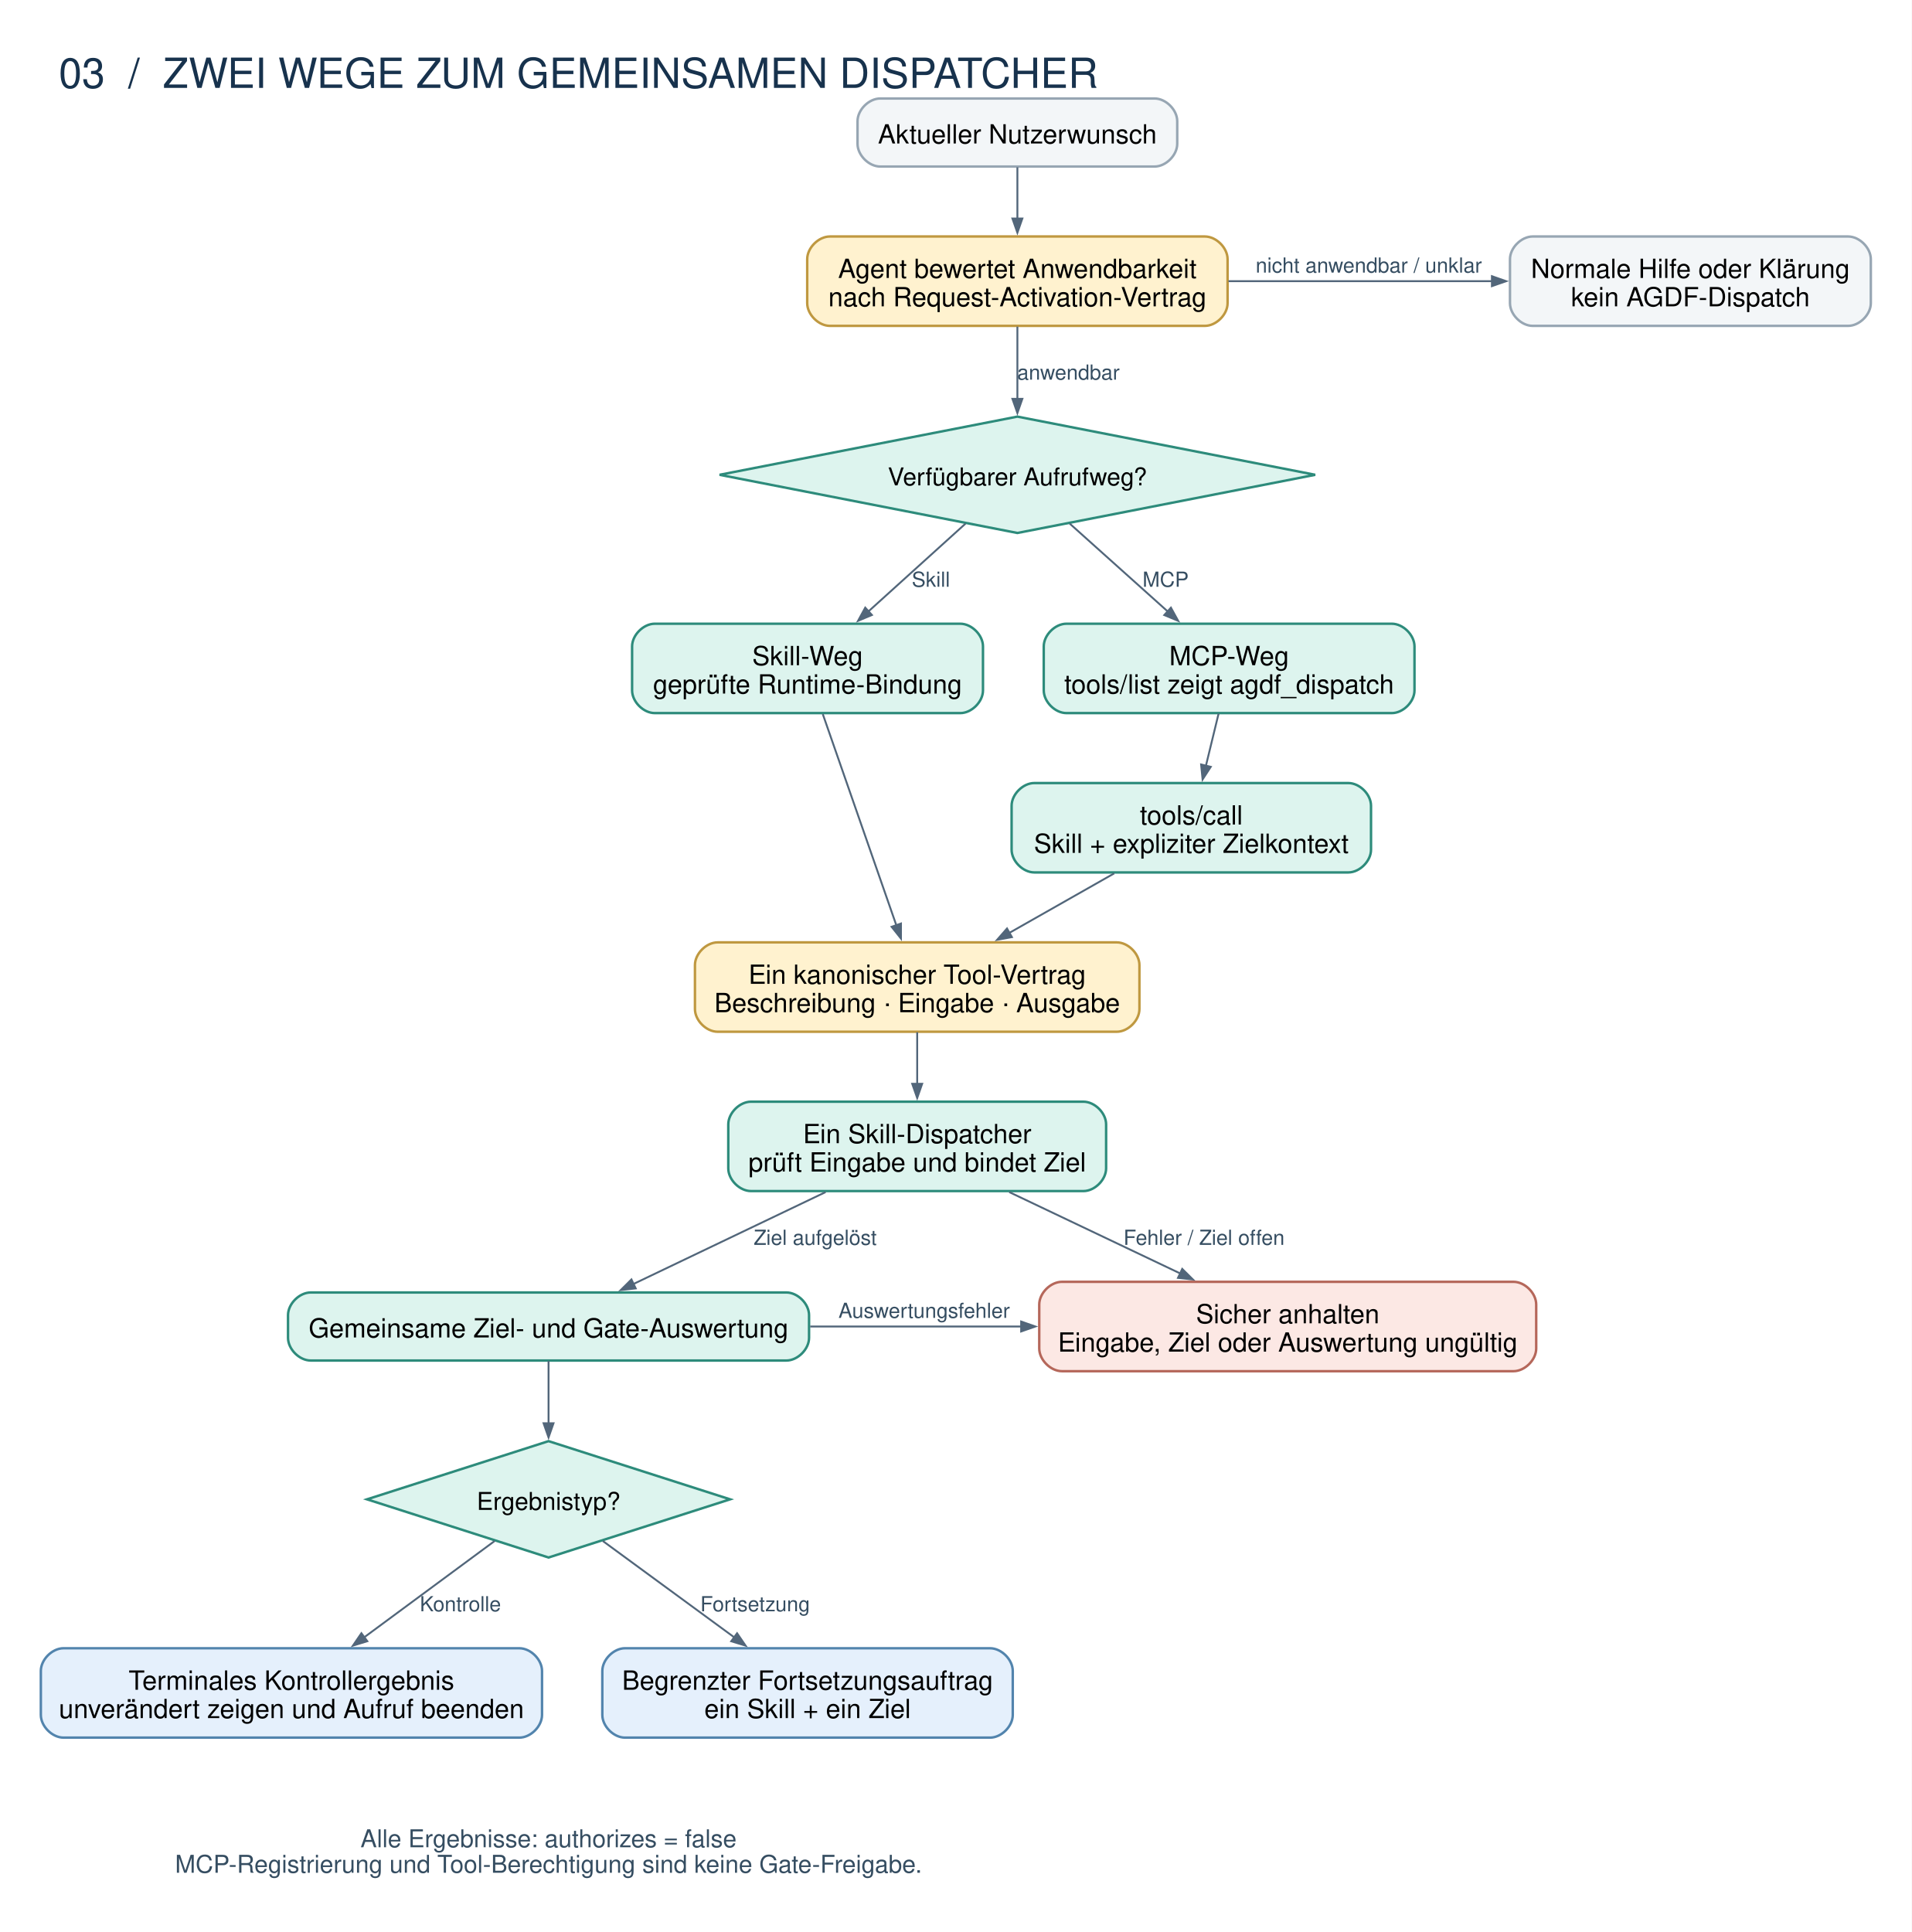
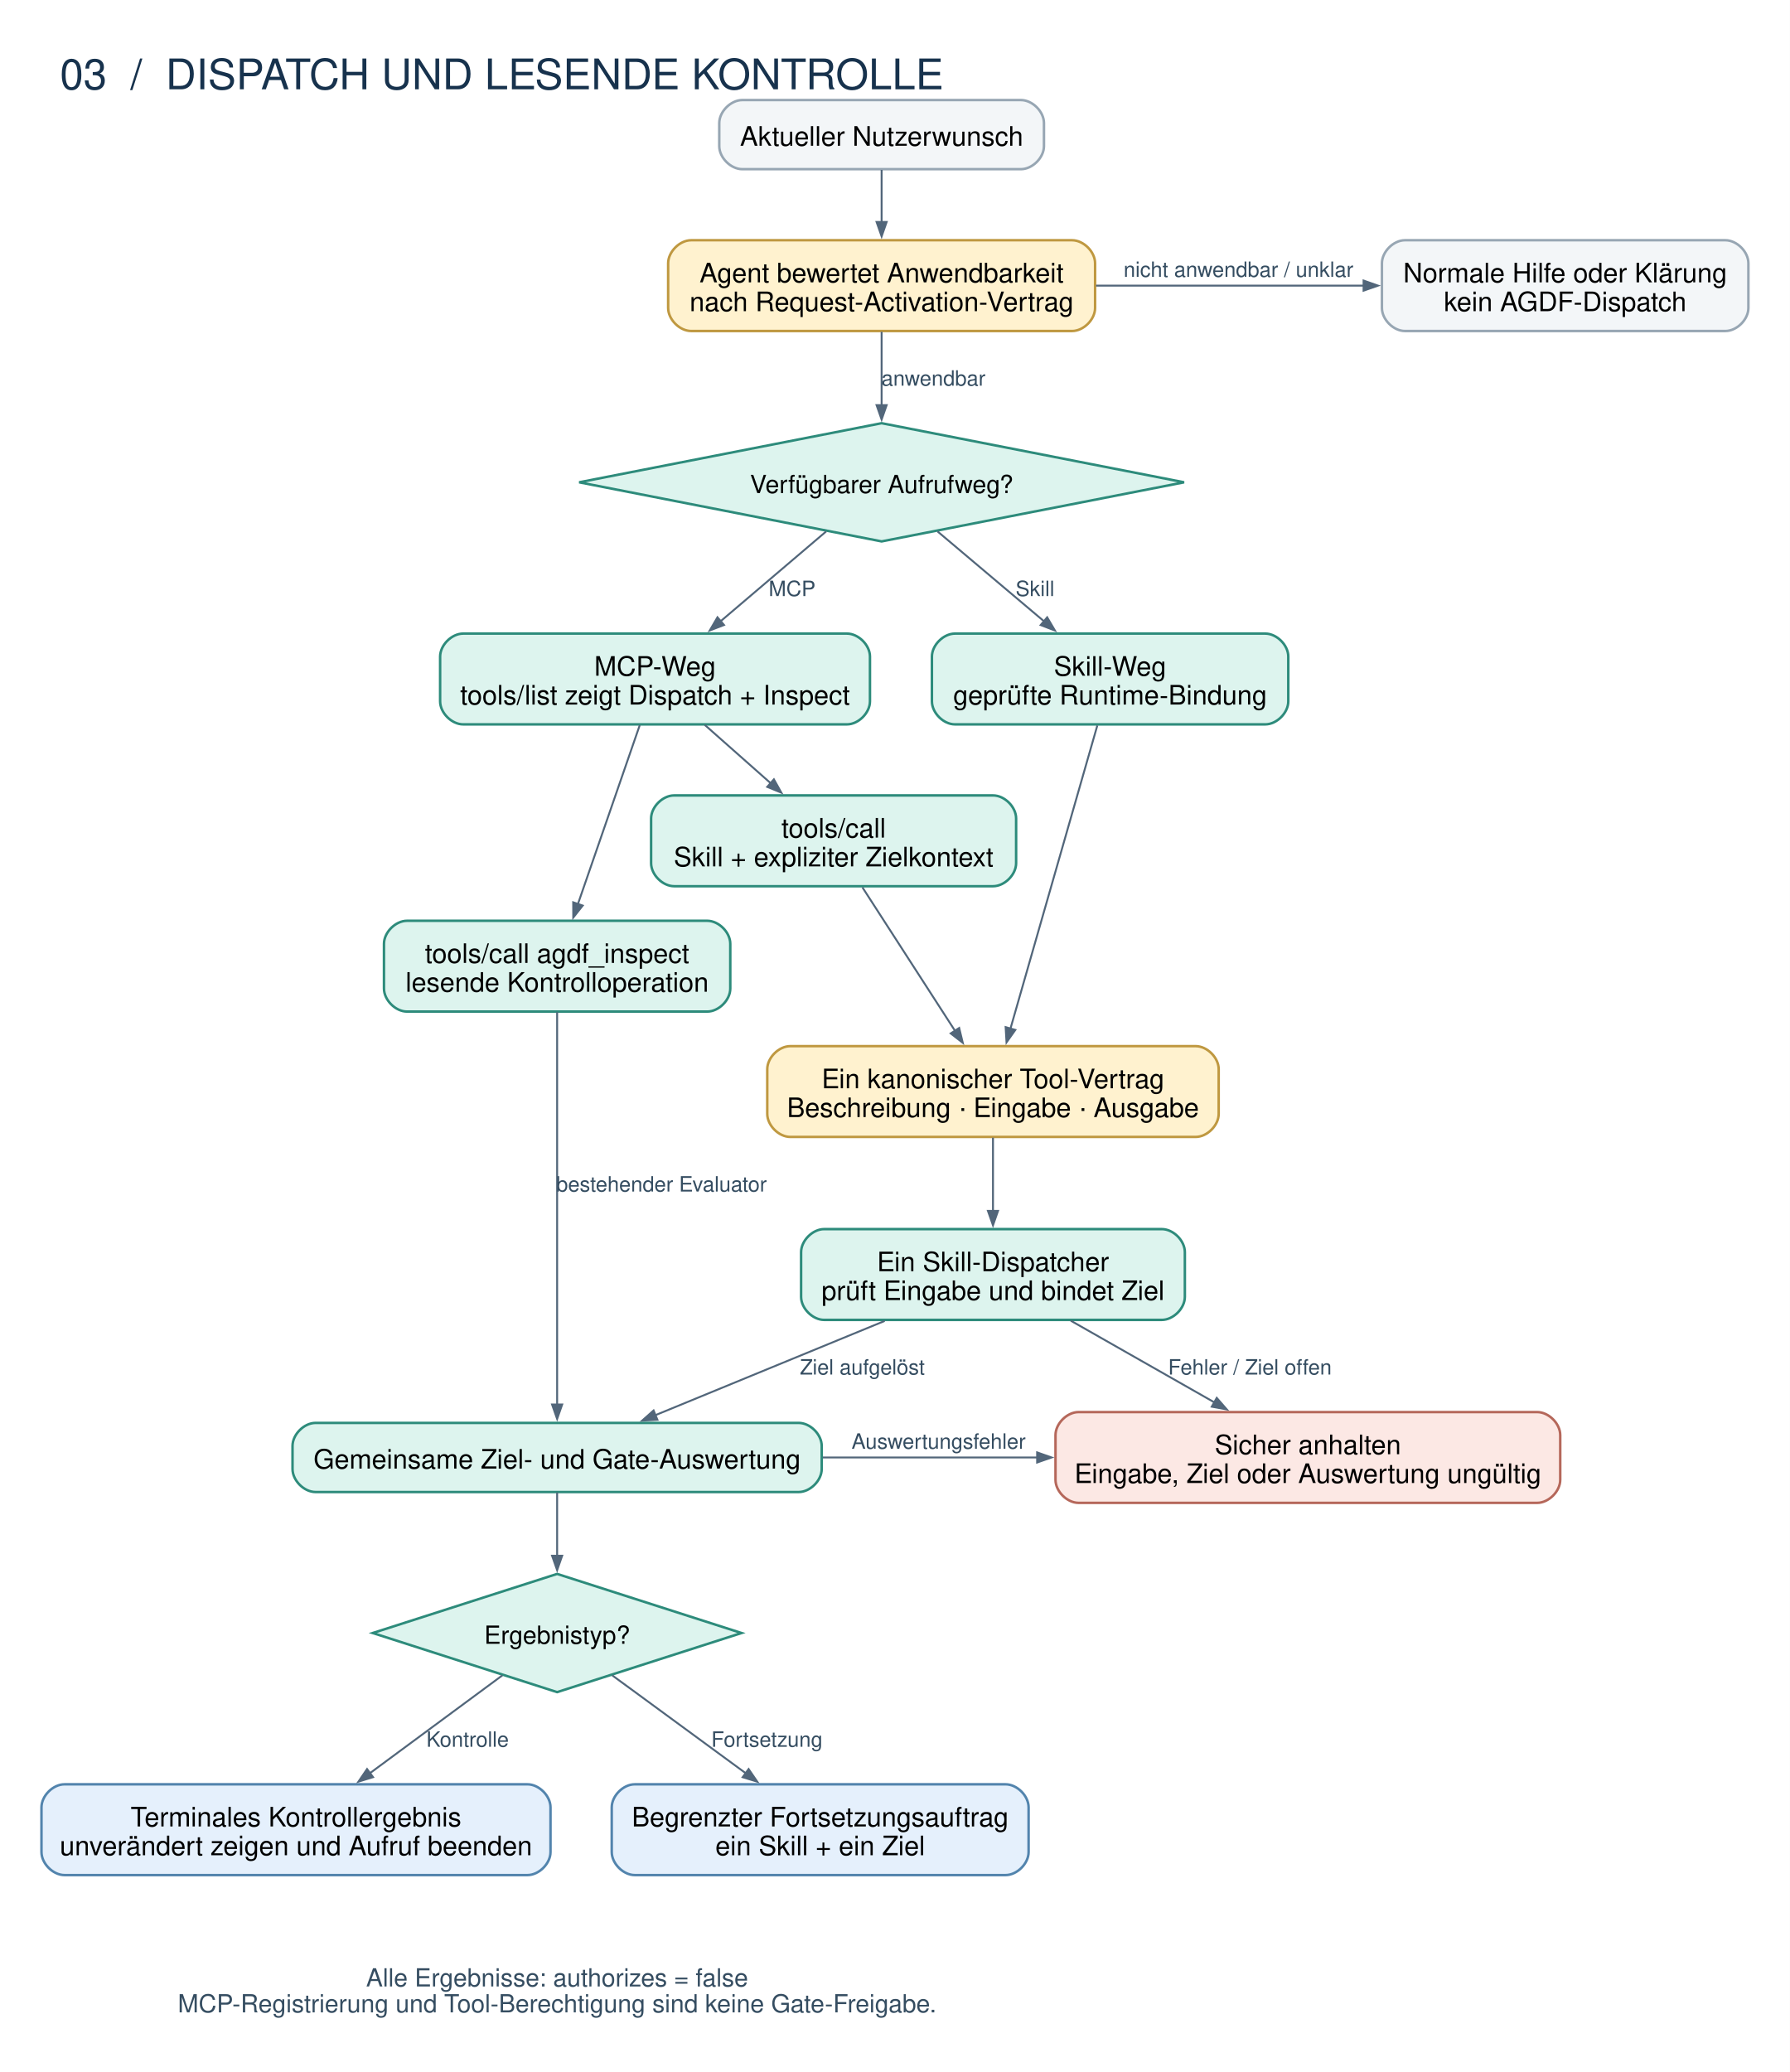
- <svg xmlns="http://www.w3.org/2000/svg" width="1011pt" height="1022pt" viewBox="0.00 0.00 1011.00 1022.00">
-   <g id="graph0" class="graph" transform="scale(1 1) rotate(0) translate(21.6 1000.46)">
-     <polygon fill="white" stroke="none" points="-21.6,21.6 -21.6,-1000.46 989.59,-1000.46 989.59,21.6 -21.6,21.6" />
-     <text xml:space="preserve" text-anchor="middle" x="284.38" y="-953.96" font-family="Helvetica,sans-Serif" font-size="22.00" fill="#17324d">03  /  ZWEI WEGE ZUM GEMEINSAMEN DISPATCHER</text>
+ <svg xmlns="http://www.w3.org/2000/svg" width="932pt" height="1079pt" viewBox="0.00 0.00 932.00 1079.00">
+   <g id="graph0" class="graph" transform="scale(1 1) rotate(0) translate(21.6 1057.74)">
+     <polygon fill="white" stroke="none" points="-21.6,21.6 -21.6,-1057.74 910.59,-1057.74 910.59,21.6 -21.6,21.6" />
+     <text xml:space="preserve" text-anchor="middle" x="239.75" y="-1011.24" font-family="Helvetica,sans-Serif" font-size="22.00" fill="#17324d">03  /  DISPATCH UND LESENDE KONTROLLE</text>
    <g id="node1" class="node">
-       <path fill="#f3f6f8" stroke="#97a6b3" stroke-width="1.3" d="M589.11,-948.36C589.11,-948.36 444,-948.36 444,-948.36 438,-948.36 432,-942.36 432,-936.36 432,-936.36 432,-924.36 432,-924.36 432,-918.36 438,-912.36 444,-912.36 444,-912.36 589.11,-912.36 589.11,-912.36 595.11,-912.36 601.11,-918.36 601.11,-924.36 601.11,-924.36 601.11,-936.36 601.11,-936.36 601.11,-942.36 595.11,-948.36 589.11,-948.36" />
-       <text xml:space="preserve" text-anchor="middle" x="516.56" y="-924.56" font-family="Helvetica,sans-Serif" font-size="14.00">Aktueller Nutzerwunsch</text>
+       <path fill="#f3f6f8" stroke="#97a6b3" stroke-width="1.3" d="M510.11,-1005.64C510.11,-1005.64 365,-1005.64 365,-1005.64 359,-1005.64 353,-999.64 353,-993.64 353,-993.64 353,-981.64 353,-981.64 353,-975.64 359,-969.64 365,-969.64 365,-969.64 510.11,-969.64 510.11,-969.64 516.11,-969.64 522.11,-975.64 522.11,-981.64 522.11,-981.64 522.11,-993.64 522.11,-993.64 522.11,-999.64 516.11,-1005.64 510.11,-1005.64" />
+       <text xml:space="preserve" text-anchor="middle" x="437.56" y="-981.84" font-family="Helvetica,sans-Serif" font-size="14.00">Aktueller Nutzerwunsch</text>
    </g>
    <g id="node2" class="node">
-       <path fill="#fff2cf" stroke="#bf9840" stroke-width="1.3" d="M615.74,-875.36C615.74,-875.36 417.38,-875.36 417.38,-875.36 411.38,-875.36 405.38,-869.36 405.38,-863.36 405.38,-863.36 405.38,-840.08 405.38,-840.08 405.38,-834.08 411.38,-828.08 417.38,-828.08 417.38,-828.08 615.74,-828.08 615.74,-828.08 621.74,-828.08 627.74,-834.08 627.74,-840.08 627.74,-840.08 627.74,-863.36 627.74,-863.36 627.74,-869.36 621.74,-875.36 615.74,-875.36" />
-       <text xml:space="preserve" text-anchor="middle" x="516.56" y="-853.42" font-family="Helvetica,sans-Serif" font-size="14.00">Agent bewertet Anwendbarkeit</text>
-       <text xml:space="preserve" text-anchor="middle" x="516.56" y="-838.42" font-family="Helvetica,sans-Serif" font-size="14.00">nach Request-Activation-Vertrag</text>
+       <path fill="#fff2cf" stroke="#bf9840" stroke-width="1.3" d="M536.74,-932.64C536.74,-932.64 338.38,-932.64 338.38,-932.64 332.38,-932.64 326.38,-926.64 326.38,-920.64 326.38,-920.64 326.38,-897.36 326.38,-897.36 326.38,-891.36 332.38,-885.36 338.38,-885.36 338.38,-885.36 536.74,-885.36 536.74,-885.36 542.74,-885.36 548.74,-891.36 548.74,-897.36 548.74,-897.36 548.74,-920.64 548.74,-920.64 548.74,-926.64 542.74,-932.64 536.74,-932.64" />
+       <text xml:space="preserve" text-anchor="middle" x="437.56" y="-910.7" font-family="Helvetica,sans-Serif" font-size="14.00">Agent bewertet Anwendbarkeit</text>
+       <text xml:space="preserve" text-anchor="middle" x="437.56" y="-895.7" font-family="Helvetica,sans-Serif" font-size="14.00">nach Request-Activation-Vertrag</text>
    </g>
    <g id="edge1" class="edge">
-       <path fill="none" stroke="#52667a" d="M516.56,-911.97C516.56,-903.87 516.56,-893.97 516.56,-884.6" />
-       <polygon fill="#52667a" stroke="#52667a" points="519.18,-884.87 516.56,-877.37 513.93,-884.87 519.18,-884.87" />
+       <path fill="none" stroke="#52667a" d="M437.56,-969.25C437.56,-961.15 437.56,-951.25 437.56,-941.88" />
+       <polygon fill="#52667a" stroke="#52667a" points="440.18,-942.15 437.56,-934.65 434.93,-942.15 440.18,-942.15" />
    </g>
    <g id="node3" class="node">
-       <path fill="#f3f6f8" stroke="#97a6b3" stroke-width="1.3" d="M955.99,-875.36C955.99,-875.36 789.12,-875.36 789.12,-875.36 783.12,-875.36 777.12,-869.36 777.12,-863.36 777.12,-863.36 777.12,-840.08 777.12,-840.08 777.12,-834.08 783.12,-828.08 789.12,-828.08 789.12,-828.08 955.99,-828.08 955.99,-828.08 961.99,-828.08 967.99,-834.08 967.99,-840.08 967.99,-840.08 967.99,-863.36 967.99,-863.36 967.99,-869.36 961.99,-875.36 955.99,-875.36" />
-       <text xml:space="preserve" text-anchor="middle" x="872.56" y="-853.42" font-family="Helvetica,sans-Serif" font-size="14.00">Normale Hilfe oder Klärung</text>
-       <text xml:space="preserve" text-anchor="middle" x="872.56" y="-838.42" font-family="Helvetica,sans-Serif" font-size="14.00">kein AGDF-Dispatch</text>
+       <path fill="#f3f6f8" stroke="#97a6b3" stroke-width="1.3" d="M876.99,-932.64C876.99,-932.64 710.12,-932.64 710.12,-932.64 704.12,-932.64 698.12,-926.64 698.12,-920.64 698.12,-920.64 698.12,-897.36 698.12,-897.36 698.12,-891.36 704.12,-885.36 710.12,-885.36 710.12,-885.36 876.99,-885.36 876.99,-885.36 882.99,-885.36 888.99,-891.36 888.99,-897.36 888.99,-897.36 888.99,-920.64 888.99,-920.64 888.99,-926.64 882.99,-932.64 876.99,-932.64" />
+       <text xml:space="preserve" text-anchor="middle" x="793.56" y="-910.7" font-family="Helvetica,sans-Serif" font-size="14.00">Normale Hilfe oder Klärung</text>
+       <text xml:space="preserve" text-anchor="middle" x="793.56" y="-895.7" font-family="Helvetica,sans-Serif" font-size="14.00">kein AGDF-Dispatch</text>
    </g>
    <g id="edge2" class="edge">
-       <path fill="none" stroke="#52667a" d="M628.22,-851.72C672.76,-851.72 723.78,-851.72 767.63,-851.72" />
-       <polygon fill="#52667a" stroke="#52667a" points="767.57,-854.35 775.07,-851.72 767.57,-849.1 767.57,-854.35" />
-       <text xml:space="preserve" text-anchor="middle" x="702.43" y="-856.27" font-family="Helvetica,sans-Serif" font-size="11.00" fill="#354d61">nicht anwendbar / unklar</text>
+       <path fill="none" stroke="#52667a" d="M549.22,-909C593.76,-909 644.78,-909 688.63,-909" />
+       <polygon fill="#52667a" stroke="#52667a" points="688.57,-911.63 696.07,-909 688.57,-906.38 688.57,-911.63" />
+       <text xml:space="preserve" text-anchor="middle" x="623.43" y="-913.55" font-family="Helvetica,sans-Serif" font-size="11.00" fill="#354d61">nicht anwendbar / unklar</text>
    </g>
    <g id="node4" class="node">
-       <polygon fill="#ddf4ee" stroke="#2d8b7b" stroke-width="1.3" points="516.56,-780.08 359.03,-749.3 516.55,-718.52 674.09,-749.3 516.56,-780.08" />
-       <text xml:space="preserve" text-anchor="middle" x="516.56" y="-743.7" font-family="Helvetica,sans-Serif" font-size="13.00">Verfügbarer Aufrufweg?</text>
+       <polygon fill="#ddf4ee" stroke="#2d8b7b" stroke-width="1.3" points="437.56,-837.36 280.03,-806.58 437.55,-775.8 595.09,-806.58 437.56,-837.36" />
+       <text xml:space="preserve" text-anchor="middle" x="437.56" y="-800.98" font-family="Helvetica,sans-Serif" font-size="13.00">Verfügbarer Aufrufweg?</text>
    </g>
    <g id="edge3" class="edge">
-       <path fill="none" stroke="#52667a" d="M516.56,-827.68C516.56,-816.3 516.56,-802.24 516.56,-789.25" />
-       <polygon fill="#52667a" stroke="#52667a" points="519.18,-789.48 516.56,-781.98 513.93,-789.48 519.18,-789.48" />
-       <text xml:space="preserve" text-anchor="middle" x="543.56" y="-799.63" font-family="Helvetica,sans-Serif" font-size="11.00" fill="#354d61">anwendbar</text>
+       <path fill="none" stroke="#52667a" d="M437.56,-884.96C437.56,-873.58 437.56,-859.52 437.56,-846.53" />
+       <polygon fill="#52667a" stroke="#52667a" points="440.18,-846.76 437.56,-839.26 434.93,-846.76 440.18,-846.76" />
+       <text xml:space="preserve" text-anchor="middle" x="464.56" y="-856.91" font-family="Helvetica,sans-Serif" font-size="11.00" fill="#354d61">anwendbar</text>
    </g>
    <g id="node5" class="node">
-       <path fill="#ddf4ee" stroke="#2d8b7b" stroke-width="1.3" d="M486.36,-670.52C486.36,-670.52 324.75,-670.52 324.75,-670.52 318.75,-670.52 312.75,-664.52 312.75,-658.52 312.75,-658.52 312.75,-635.24 312.75,-635.24 312.75,-629.24 318.75,-623.24 324.75,-623.24 324.75,-623.24 486.36,-623.24 486.36,-623.24 492.36,-623.24 498.36,-629.24 498.36,-635.24 498.36,-635.24 498.36,-658.52 498.36,-658.52 498.36,-664.52 492.36,-670.52 486.36,-670.52" />
-       <text xml:space="preserve" text-anchor="middle" x="405.56" y="-648.58" font-family="Helvetica,sans-Serif" font-size="14.00">Skill-Weg</text>
-       <text xml:space="preserve" text-anchor="middle" x="405.56" y="-633.58" font-family="Helvetica,sans-Serif" font-size="14.00">geprüfte Runtime-Bindung</text>
+       <path fill="#ddf4ee" stroke="#2d8b7b" stroke-width="1.3" d="M637.36,-727.8C637.36,-727.8 475.75,-727.8 475.75,-727.8 469.75,-727.8 463.75,-721.8 463.75,-715.8 463.75,-715.8 463.75,-692.52 463.75,-692.52 463.75,-686.52 469.75,-680.52 475.75,-680.52 475.75,-680.52 637.36,-680.52 637.36,-680.52 643.36,-680.52 649.36,-686.52 649.36,-692.52 649.36,-692.52 649.36,-715.8 649.36,-715.8 649.36,-721.8 643.36,-727.8 637.36,-727.8" />
+       <text xml:space="preserve" text-anchor="middle" x="556.56" y="-705.86" font-family="Helvetica,sans-Serif" font-size="14.00">Skill-Weg</text>
+       <text xml:space="preserve" text-anchor="middle" x="556.56" y="-690.86" font-family="Helvetica,sans-Serif" font-size="14.00">geprüfte Runtime-Bindung</text>
    </g>
    <g id="edge4" class="edge">
-       <path fill="none" stroke="#52667a" d="M489.12,-723.48C473.47,-709.33 453.8,-691.52 437.46,-676.75" />
-       <polygon fill="#52667a" stroke="#52667a" points="439.6,-675.14 432.28,-672.06 436.08,-679.03 439.6,-675.14" />
-       <text xml:space="preserve" text-anchor="middle" x="470.81" y="-690.07" font-family="Helvetica,sans-Serif" font-size="11.00" fill="#354d61">Skill</text>
+       <path fill="none" stroke="#52667a" d="M466.67,-781.01C483.43,-766.87 504.6,-749.01 522.18,-734.17" />
+       <polygon fill="#52667a" stroke="#52667a" points="523.78,-736.26 527.81,-729.41 520.39,-732.24 523.78,-736.26" />
+       <text xml:space="preserve" text-anchor="middle" x="517.46" y="-747.35" font-family="Helvetica,sans-Serif" font-size="11.00" fill="#354d61">Skill</text>
    </g>
    <g id="node6" class="node">
-       <path fill="#ddf4ee" stroke="#2d8b7b" stroke-width="1.3" d="M714.61,-670.52C714.61,-670.52 542.5,-670.52 542.5,-670.52 536.5,-670.52 530.5,-664.52 530.5,-658.52 530.5,-658.52 530.5,-635.24 530.5,-635.24 530.5,-629.24 536.5,-623.24 542.5,-623.24 542.5,-623.24 714.61,-623.24 714.61,-623.24 720.61,-623.24 726.61,-629.24 726.61,-635.24 726.61,-635.24 726.61,-658.52 726.61,-658.52 726.61,-664.52 720.61,-670.52 714.61,-670.52" />
-       <text xml:space="preserve" text-anchor="middle" x="628.56" y="-648.58" font-family="Helvetica,sans-Serif" font-size="14.00">MCP-Weg</text>
-       <text xml:space="preserve" text-anchor="middle" x="628.56" y="-633.58" font-family="Helvetica,sans-Serif" font-size="14.00">tools/list zeigt agdf_dispatch</text>
+       <path fill="#ddf4ee" stroke="#2d8b7b" stroke-width="1.3" d="M419.49,-727.8C419.49,-727.8 219.62,-727.8 219.62,-727.8 213.62,-727.8 207.62,-721.8 207.62,-715.8 207.62,-715.8 207.62,-692.52 207.62,-692.52 207.62,-686.52 213.62,-680.52 219.62,-680.52 219.62,-680.52 419.49,-680.52 419.49,-680.52 425.49,-680.52 431.49,-686.52 431.49,-692.52 431.49,-692.52 431.49,-715.8 431.49,-715.8 431.49,-721.8 425.49,-727.8 419.49,-727.8" />
+       <text xml:space="preserve" text-anchor="middle" x="319.56" y="-705.86" font-family="Helvetica,sans-Serif" font-size="14.00">MCP-Weg</text>
+       <text xml:space="preserve" text-anchor="middle" x="319.56" y="-690.86" font-family="Helvetica,sans-Serif" font-size="14.00">tools/list zeigt Dispatch + Inspect</text>
    </g>
    <g id="edge5" class="edge">
-       <path fill="none" stroke="#52667a" d="M544.24,-723.48C560.02,-709.33 579.88,-691.52 596.36,-676.75" />
-       <polygon fill="#52667a" stroke="#52667a" points="597.77,-679.01 601.6,-672.05 594.26,-675.1 597.77,-679.01" />
-       <text xml:space="preserve" text-anchor="middle" x="594.96" y="-690.07" font-family="Helvetica,sans-Serif" font-size="11.00" fill="#354d61">MCP</text>
+       <path fill="none" stroke="#52667a" d="M408.69,-781.01C392.06,-766.87 371.08,-749.01 353.64,-734.17" />
+       <polygon fill="#52667a" stroke="#52667a" points="355.47,-732.28 348.06,-729.42 352.07,-736.28 355.47,-732.28" />
+       <text xml:space="preserve" text-anchor="middle" x="390.93" y="-747.35" font-family="Helvetica,sans-Serif" font-size="11.00" fill="#354d61">MCP</text>
+     </g>
+     <g id="node9" class="node">
+       <path fill="#fff2cf" stroke="#bf9840" stroke-width="1.3" d="M601.11,-512.96C601.11,-512.96 390,-512.96 390,-512.96 384,-512.96 378,-506.96 378,-500.96 378,-500.96 378,-477.68 378,-477.68 378,-471.68 384,-465.68 390,-465.68 390,-465.68 601.11,-465.68 601.11,-465.68 607.11,-465.68 613.11,-471.68 613.11,-477.68 613.11,-477.68 613.11,-500.96 613.11,-500.96 613.11,-506.96 607.11,-512.96 601.11,-512.96" />
+       <text xml:space="preserve" text-anchor="middle" x="495.56" y="-491.02" font-family="Helvetica,sans-Serif" font-size="14.00">Ein kanonischer Tool-Vertrag</text>
+       <text xml:space="preserve" text-anchor="middle" x="495.56" y="-476.02" font-family="Helvetica,sans-Serif" font-size="14.00">Beschreibung · Eingabe · Ausgabe</text>
+     </g>
+     <g id="edge8" class="edge">
+       <path fill="none" stroke="#52667a" d="M549.91,-679.98C538.93,-641.67 516.99,-565.12 504.61,-521.91" />
+       <polygon fill="#52667a" stroke="#52667a" points="507.2,-521.42 502.61,-514.93 502.15,-522.86 507.2,-521.42" />
+     </g>
+     <g id="node7" class="node">
+       <path fill="#ddf4ee" stroke="#2d8b7b" stroke-width="1.3" d="M495.61,-643.52C495.61,-643.52 329.5,-643.52 329.5,-643.52 323.5,-643.52 317.5,-637.52 317.5,-631.52 317.5,-631.52 317.5,-608.24 317.5,-608.24 317.5,-602.24 323.5,-596.24 329.5,-596.24 329.5,-596.24 495.61,-596.24 495.61,-596.24 501.61,-596.24 507.61,-602.24 507.61,-608.24 507.61,-608.24 507.61,-631.52 507.61,-631.52 507.61,-637.52 501.61,-643.52 495.61,-643.52" />
+       <text xml:space="preserve" text-anchor="middle" x="412.56" y="-621.58" font-family="Helvetica,sans-Serif" font-size="14.00">tools/call</text>
+       <text xml:space="preserve" text-anchor="middle" x="412.56" y="-606.58" font-family="Helvetica,sans-Serif" font-size="14.00">Skill + expliziter Zielkontext</text>
+     </g>
+     <g id="edge6" class="edge">
+       <path fill="none" stroke="#52667a" d="M345.46,-680.24C356.15,-670.78 368.67,-659.71 379.97,-649.71" />
+       <polygon fill="#52667a" stroke="#52667a" points="381.45,-651.9 385.33,-644.96 377.98,-647.97 381.45,-651.9" />
    </g>
    <g id="node8" class="node">
-       <path fill="#fff2cf" stroke="#bf9840" stroke-width="1.3" d="M569.11,-501.96C569.11,-501.96 358,-501.96 358,-501.96 352,-501.96 346,-495.96 346,-489.96 346,-489.96 346,-466.68 346,-466.68 346,-460.68 352,-454.68 358,-454.68 358,-454.68 569.11,-454.68 569.11,-454.68 575.11,-454.68 581.11,-460.68 581.11,-466.68 581.11,-466.68 581.11,-489.96 581.11,-489.96 581.11,-495.96 575.11,-501.96 569.11,-501.96" />
-       <text xml:space="preserve" text-anchor="middle" x="463.56" y="-480.02" font-family="Helvetica,sans-Serif" font-size="14.00">Ein kanonischer Tool-Vertrag</text>
-       <text xml:space="preserve" text-anchor="middle" x="463.56" y="-465.02" font-family="Helvetica,sans-Serif" font-size="14.00">Beschreibung · Eingabe · Ausgabe</text>
+       <path fill="#ddf4ee" stroke="#2d8b7b" stroke-width="1.3" d="M346.74,-578.24C346.74,-578.24 190.38,-578.24 190.38,-578.24 184.38,-578.24 178.38,-572.24 178.38,-566.24 178.38,-566.24 178.38,-542.96 178.38,-542.96 178.38,-536.96 184.38,-530.96 190.38,-530.96 190.38,-530.96 346.74,-530.96 346.74,-530.96 352.74,-530.96 358.74,-536.96 358.74,-542.96 358.74,-542.96 358.74,-566.24 358.74,-566.24 358.74,-572.24 352.74,-578.24 346.74,-578.24" />
+       <text xml:space="preserve" text-anchor="middle" x="268.56" y="-556.3" font-family="Helvetica,sans-Serif" font-size="14.00">tools/call agdf_inspect</text>
+       <text xml:space="preserve" text-anchor="middle" x="268.56" y="-541.3" font-family="Helvetica,sans-Serif" font-size="14.00">lesende Kontrolloperation</text>
    </g>
    <g id="edge7" class="edge">
-       <path fill="none" stroke="#52667a" d="M413.62,-622.72C423.76,-593.59 441.22,-543.45 452.58,-510.84" />
-       <polygon fill="#52667a" stroke="#52667a" points="454.98,-511.93 454.97,-503.98 450.02,-510.2 454.98,-511.93" />
-     </g>
-     <g id="node7" class="node">
-       <path fill="#ddf4ee" stroke="#2d8b7b" stroke-width="1.3" d="M691.61,-586.24C691.61,-586.24 525.5,-586.24 525.5,-586.24 519.5,-586.24 513.5,-580.24 513.5,-574.24 513.5,-574.24 513.5,-550.96 513.5,-550.96 513.5,-544.96 519.5,-538.96 525.5,-538.96 525.5,-538.96 691.61,-538.96 691.61,-538.96 697.61,-538.96 703.61,-544.96 703.61,-550.96 703.61,-550.96 703.61,-574.24 703.61,-574.24 703.61,-580.24 697.61,-586.24 691.61,-586.24" />
-       <text xml:space="preserve" text-anchor="middle" x="608.56" y="-564.3" font-family="Helvetica,sans-Serif" font-size="14.00">tools/call</text>
-       <text xml:space="preserve" text-anchor="middle" x="608.56" y="-549.3" font-family="Helvetica,sans-Serif" font-size="14.00">Skill + expliziter Zielkontext</text>
-     </g>
-     <g id="edge6" class="edge">
-       <path fill="none" stroke="#52667a" d="M622.98,-622.96C620.9,-614.38 618.49,-604.48 616.25,-595.26" />
-       <polygon fill="#52667a" stroke="#52667a" points="618.85,-594.82 614.52,-588.15 613.74,-596.06 618.85,-594.82" />
-     </g>
-     <g id="edge8" class="edge">
-       <path fill="none" stroke="#52667a" d="M567.78,-538.46C550.48,-528.65 530.18,-517.13 512.12,-506.88" />
-       <polygon fill="#52667a" stroke="#52667a" points="513.66,-504.74 505.84,-503.32 511.07,-509.3 513.66,-504.74" />
-     </g>
-     <g id="node9" class="node">
-       <path fill="#ddf4ee" stroke="#2d8b7b" stroke-width="1.3" d="M551.49,-417.68C551.49,-417.68 375.63,-417.68 375.63,-417.68 369.63,-417.68 363.63,-411.68 363.63,-405.68 363.63,-405.68 363.63,-382.4 363.63,-382.4 363.63,-376.4 369.63,-370.4 375.63,-370.4 375.63,-370.4 551.49,-370.4 551.49,-370.4 557.49,-370.4 563.49,-376.4 563.49,-382.4 563.49,-382.4 563.49,-405.68 563.49,-405.68 563.49,-411.68 557.49,-417.68 551.49,-417.68" />
-       <text xml:space="preserve" text-anchor="middle" x="463.56" y="-395.74" font-family="Helvetica,sans-Serif" font-size="14.00">Ein Skill-Dispatcher</text>
-       <text xml:space="preserve" text-anchor="middle" x="463.56" y="-380.74" font-family="Helvetica,sans-Serif" font-size="14.00">prüft Eingabe und bindet Ziel</text>
+       <path fill="none" stroke="#52667a" d="M311.59,-680.1C302.9,-654.98 288.96,-614.65 279.31,-586.73" />
+       <polygon fill="#52667a" stroke="#52667a" points="281.89,-586.16 276.96,-579.92 276.93,-587.87 281.89,-586.16" />
    </g>
    <g id="edge9" class="edge">
-       <path fill="none" stroke="#52667a" d="M463.56,-454.4C463.56,-445.91 463.56,-436.13 463.56,-426.98" />
-       <polygon fill="#52667a" stroke="#52667a" points="466.18,-427.14 463.56,-419.64 460.93,-427.14 466.18,-427.14" />
+       <path fill="none" stroke="#52667a" d="M427.59,-595.6C441.1,-574.67 461.04,-543.78 475.83,-520.87" />
+       <polygon fill="#52667a" stroke="#52667a" points="477.95,-522.42 479.82,-514.7 473.54,-519.58 477.95,-522.42" />
    </g>
-     <g id="node10" class="node">
+     <g id="node11" class="node">
      <path fill="#ddf4ee" stroke="#2d8b7b" stroke-width="1.3" d="M394.36,-316.76C394.36,-316.76 142.75,-316.76 142.75,-316.76 136.75,-316.76 130.75,-310.76 130.75,-304.76 130.75,-304.76 130.75,-292.76 130.75,-292.76 130.75,-286.76 136.75,-280.76 142.75,-280.76 142.75,-280.76 394.36,-280.76 394.36,-280.76 400.36,-280.76 406.36,-286.76 406.36,-292.76 406.36,-292.76 406.36,-304.76 406.36,-304.76 406.36,-310.76 400.36,-316.76 394.36,-316.76" />
      <text xml:space="preserve" text-anchor="middle" x="268.56" y="-292.96" font-family="Helvetica,sans-Serif" font-size="14.00">Gemeinsame Ziel- und Gate-Auswertung</text>
    </g>
+     <g id="edge10" class="edge">
+       <path fill="none" stroke="#52667a" d="M268.56,-530.63C268.56,-483.5 268.56,-376.16 268.56,-326.22" />
+       <polygon fill="#52667a" stroke="#52667a" points="271.18,-326.33 268.56,-318.83 265.93,-326.33 271.18,-326.33" />
+       <text xml:space="preserve" text-anchor="middle" x="322.93" y="-437.23" font-family="Helvetica,sans-Serif" font-size="11.00" fill="#354d61">bestehender Evaluator</text>
+     </g>
+     <g id="node10" class="node">
+       <path fill="#ddf4ee" stroke="#2d8b7b" stroke-width="1.3" d="M583.49,-417.68C583.49,-417.68 407.62,-417.68 407.62,-417.68 401.62,-417.68 395.62,-411.68 395.62,-405.68 395.62,-405.68 395.62,-382.4 395.62,-382.4 395.62,-376.4 401.62,-370.4 407.62,-370.4 407.62,-370.4 583.49,-370.4 583.49,-370.4 589.49,-370.4 595.49,-376.4 595.49,-382.4 595.49,-382.4 595.49,-405.68 595.49,-405.68 595.49,-411.68 589.49,-417.68 583.49,-417.68" />
+       <text xml:space="preserve" text-anchor="middle" x="495.56" y="-395.74" font-family="Helvetica,sans-Serif" font-size="14.00">Ein Skill-Dispatcher</text>
+       <text xml:space="preserve" text-anchor="middle" x="495.56" y="-380.74" font-family="Helvetica,sans-Serif" font-size="14.00">prüft Eingabe und bindet Ziel</text>
+     </g>
    <g id="edge11" class="edge">
-       <path fill="none" stroke="#52667a" d="M415.1,-369.86C383.94,-354.95 343.73,-335.72 313.31,-321.17" />
-       <polygon fill="#52667a" stroke="#52667a" points="314.67,-318.91 306.77,-318.04 312.41,-323.65 314.67,-318.91" />
-       <text xml:space="preserve" text-anchor="middle" x="409.61" y="-341.95" font-family="Helvetica,sans-Serif" font-size="11.00" fill="#354d61">Ziel aufgelöst</text>
+       <path fill="none" stroke="#52667a" d="M495.56,-465.26C495.56,-453.71 495.56,-439.55 495.56,-426.97" />
+       <polygon fill="#52667a" stroke="#52667a" points="498.18,-427.17 495.56,-419.67 492.93,-427.17 498.18,-427.17" />
    </g>
-     <g id="node14" class="node">
+     <g id="edge13" class="edge">
+       <path fill="none" stroke="#52667a" d="M439.15,-369.86C402.56,-354.83 355.27,-335.39 319.76,-320.8" />
+       <polygon fill="#52667a" stroke="#52667a" points="320.79,-318.39 312.86,-317.96 318.8,-323.24 320.79,-318.39" />
+       <text xml:space="preserve" text-anchor="middle" x="427.52" y="-341.95" font-family="Helvetica,sans-Serif" font-size="11.00" fill="#354d61">Ziel aufgelöst</text>
+     </g>
+     <g id="node15" class="node">
      <path fill="#fce8e4" stroke="#b5675a" stroke-width="1.3" d="M778.99,-322.4C778.99,-322.4 540.12,-322.4 540.12,-322.4 534.12,-322.4 528.12,-316.4 528.12,-310.4 528.12,-310.4 528.12,-287.12 528.12,-287.12 528.12,-281.12 534.12,-275.12 540.12,-275.12 540.12,-275.12 778.99,-275.12 778.99,-275.12 784.99,-275.12 790.99,-281.12 790.99,-287.12 790.99,-287.12 790.99,-310.4 790.99,-310.4 790.99,-316.4 784.99,-322.4 778.99,-322.4" />
      <text xml:space="preserve" text-anchor="middle" x="659.56" y="-300.46" font-family="Helvetica,sans-Serif" font-size="14.00">Sicher anhalten</text>
      <text xml:space="preserve" text-anchor="middle" x="659.56" y="-285.46" font-family="Helvetica,sans-Serif" font-size="14.00">Eingabe, Ziel oder Auswertung ungültig</text>
    </g>
-     <g id="edge10" class="edge">
-       <path fill="none" stroke="#52667a" d="M512.26,-369.86C539.72,-356.79 574.16,-340.4 602.84,-326.75" />
-       <polygon fill="#52667a" stroke="#52667a" points="603.75,-329.22 609.4,-323.63 601.5,-324.48 603.75,-329.22" />
-       <text xml:space="preserve" text-anchor="middle" x="615.29" y="-341.95" font-family="Helvetica,sans-Serif" font-size="11.00" fill="#354d61">Fehler / Ziel offen</text>
+     <g id="edge12" class="edge">
+       <path fill="none" stroke="#52667a" d="M536.09,-369.98C558.78,-357.08 587.2,-340.91 611.06,-327.34" />
+       <polygon fill="#52667a" stroke="#52667a" points="612.09,-329.78 617.31,-323.79 609.5,-325.21 612.09,-329.78" />
+       <text xml:space="preserve" text-anchor="middle" x="629.37" y="-341.95" font-family="Helvetica,sans-Serif" font-size="11.00" fill="#354d61">Fehler / Ziel offen</text>
    </g>
-     <g id="node11" class="node">
-       <polygon fill="#ddf4ee" stroke="#2d8b7b" stroke-width="1.3" points="268.56,-238.12 172.53,-207.34 268.56,-176.56 364.59,-207.34 268.56,-238.12" />
+     <g id="node12" class="node">
+       <polygon fill="#ddf4ee" stroke="#2d8b7b" stroke-width="1.3" points="268.56,-238.12 172.53,-207.34 268.55,-176.56 364.59,-207.34 268.56,-238.12" />
      <text xml:space="preserve" text-anchor="middle" x="268.56" y="-201.74" font-family="Helvetica,sans-Serif" font-size="13.00">Ergebnistyp?</text>
    </g>
-     <g id="edge13" class="edge">
+     <g id="edge15" class="edge">
      <path fill="none" stroke="#52667a" d="M268.56,-280.52C268.56,-271.06 268.56,-258.91 268.56,-247.29" />
      <polygon fill="#52667a" stroke="#52667a" points="271.18,-247.58 268.56,-240.08 265.93,-247.58 271.18,-247.58" />
    </g>
-     <g id="edge12" class="edge">
+     <g id="edge14" class="edge">
      <path fill="none" stroke="#52667a" d="M406.96,-298.76C443.26,-298.76 482.44,-298.76 518.86,-298.76" />
      <polygon fill="#52667a" stroke="#52667a" points="518.55,-301.39 526.05,-298.76 518.55,-296.14 518.55,-301.39" />
      <text xml:space="preserve" text-anchor="middle" x="467.24" y="-303.31" font-family="Helvetica,sans-Serif" font-size="11.00" fill="#354d61">Auswertungsfehler</text>
    </g>
-     <g id="node12" class="node">
+     <g id="node13" class="node">
      <path fill="#e5f0fc" stroke="#5284ad" stroke-width="1.3" d="M253.11,-128.56C253.11,-128.56 12,-128.56 12,-128.56 6,-128.56 0,-122.56 0,-116.56 0,-116.56 0,-93.28 0,-93.28 0,-87.28 6,-81.28 12,-81.28 12,-81.28 253.11,-81.28 253.11,-81.28 259.11,-81.28 265.11,-87.28 265.11,-93.28 265.11,-93.28 265.11,-116.56 265.11,-116.56 265.11,-122.56 259.11,-128.56 253.11,-128.56" />
      <text xml:space="preserve" text-anchor="middle" x="132.56" y="-106.62" font-family="Helvetica,sans-Serif" font-size="14.00">Terminales Kontrollergebnis</text>
      <text xml:space="preserve" text-anchor="middle" x="132.56" y="-91.62" font-family="Helvetica,sans-Serif" font-size="14.00">unverändert zeigen und Aufruf beenden</text>
    </g>
-     <g id="edge14" class="edge">
+     <g id="edge16" class="edge">
      <path fill="none" stroke="#52667a" d="M240.04,-185.29C220.03,-170.51 193.03,-150.58 171.1,-134.38" />
      <polygon fill="#52667a" stroke="#52667a" points="172.69,-132.29 165.09,-129.95 169.57,-136.51 172.69,-132.29" />
      <text xml:space="preserve" text-anchor="middle" x="221.93" y="-148.11" font-family="Helvetica,sans-Serif" font-size="11.00" fill="#354d61">Kontrolle</text>
    </g>
-     <g id="node13" class="node">
+     <g id="node14" class="node">
      <path fill="#e5f0fc" stroke="#5284ad" stroke-width="1.3" d="M502.11,-128.56C502.11,-128.56 309,-128.56 309,-128.56 303,-128.56 297,-122.56 297,-116.56 297,-116.56 297,-93.28 297,-93.28 297,-87.28 303,-81.28 309,-81.28 309,-81.28 502.11,-81.28 502.11,-81.28 508.11,-81.28 514.11,-87.28 514.11,-93.28 514.11,-93.28 514.11,-116.56 514.11,-116.56 514.11,-122.56 508.11,-128.56 502.11,-128.56" />
      <text xml:space="preserve" text-anchor="middle" x="405.56" y="-106.62" font-family="Helvetica,sans-Serif" font-size="14.00">Begrenzter Fortsetzungsauftrag</text>
      <text xml:space="preserve" text-anchor="middle" x="405.56" y="-91.62" font-family="Helvetica,sans-Serif" font-size="14.00">ein Skill + ein Ziel</text>
    </g>
-     <g id="edge15" class="edge">
+     <g id="edge17" class="edge">
      <path fill="none" stroke="#52667a" d="M297.27,-185.29C317.52,-170.45 344.87,-150.4 367.01,-134.17" />
      <polygon fill="#52667a" stroke="#52667a" points="368.29,-136.49 372.78,-129.94 365.18,-132.26 368.29,-136.49" />
      <text xml:space="preserve" text-anchor="middle" x="377.83" y="-148.11" font-family="Helvetica,sans-Serif" font-size="11.00" fill="#354d61">Fortsetzung</text>
    </g>
-     <g id="node15" class="node">
+     <g id="node16" class="node">
      <path fill="white" stroke="none" stroke-width="1.3" d="M475.36,-44.28C475.36,-44.28 61.75,-44.28 61.75,-44.28 55.75,-44.28 49.75,-38.28 49.75,-32.28 49.75,-32.28 49.75,-12 49.75,-12 49.75,-6 55.75,0 61.75,0 61.75,0 475.36,0 475.36,0 481.36,0 487.36,-6 487.36,-12 487.36,-12 487.36,-32.28 487.36,-32.28 487.36,-38.28 481.36,-44.28 475.36,-44.28" />
      <text xml:space="preserve" text-anchor="middle" x="268.56" y="-23.29" font-family="Helvetica,sans-Serif" font-size="13.00" fill="#354d61">Alle Ergebnisse: authorizes = false</text>
      <text xml:space="preserve" text-anchor="middle" x="268.56" y="-9.79" font-family="Helvetica,sans-Serif" font-size="13.00" fill="#354d61">MCP-Registrierung und Tool-Berechtigung sind keine Gate-Freigabe.</text>
    </g>
  </g>
</svg>
